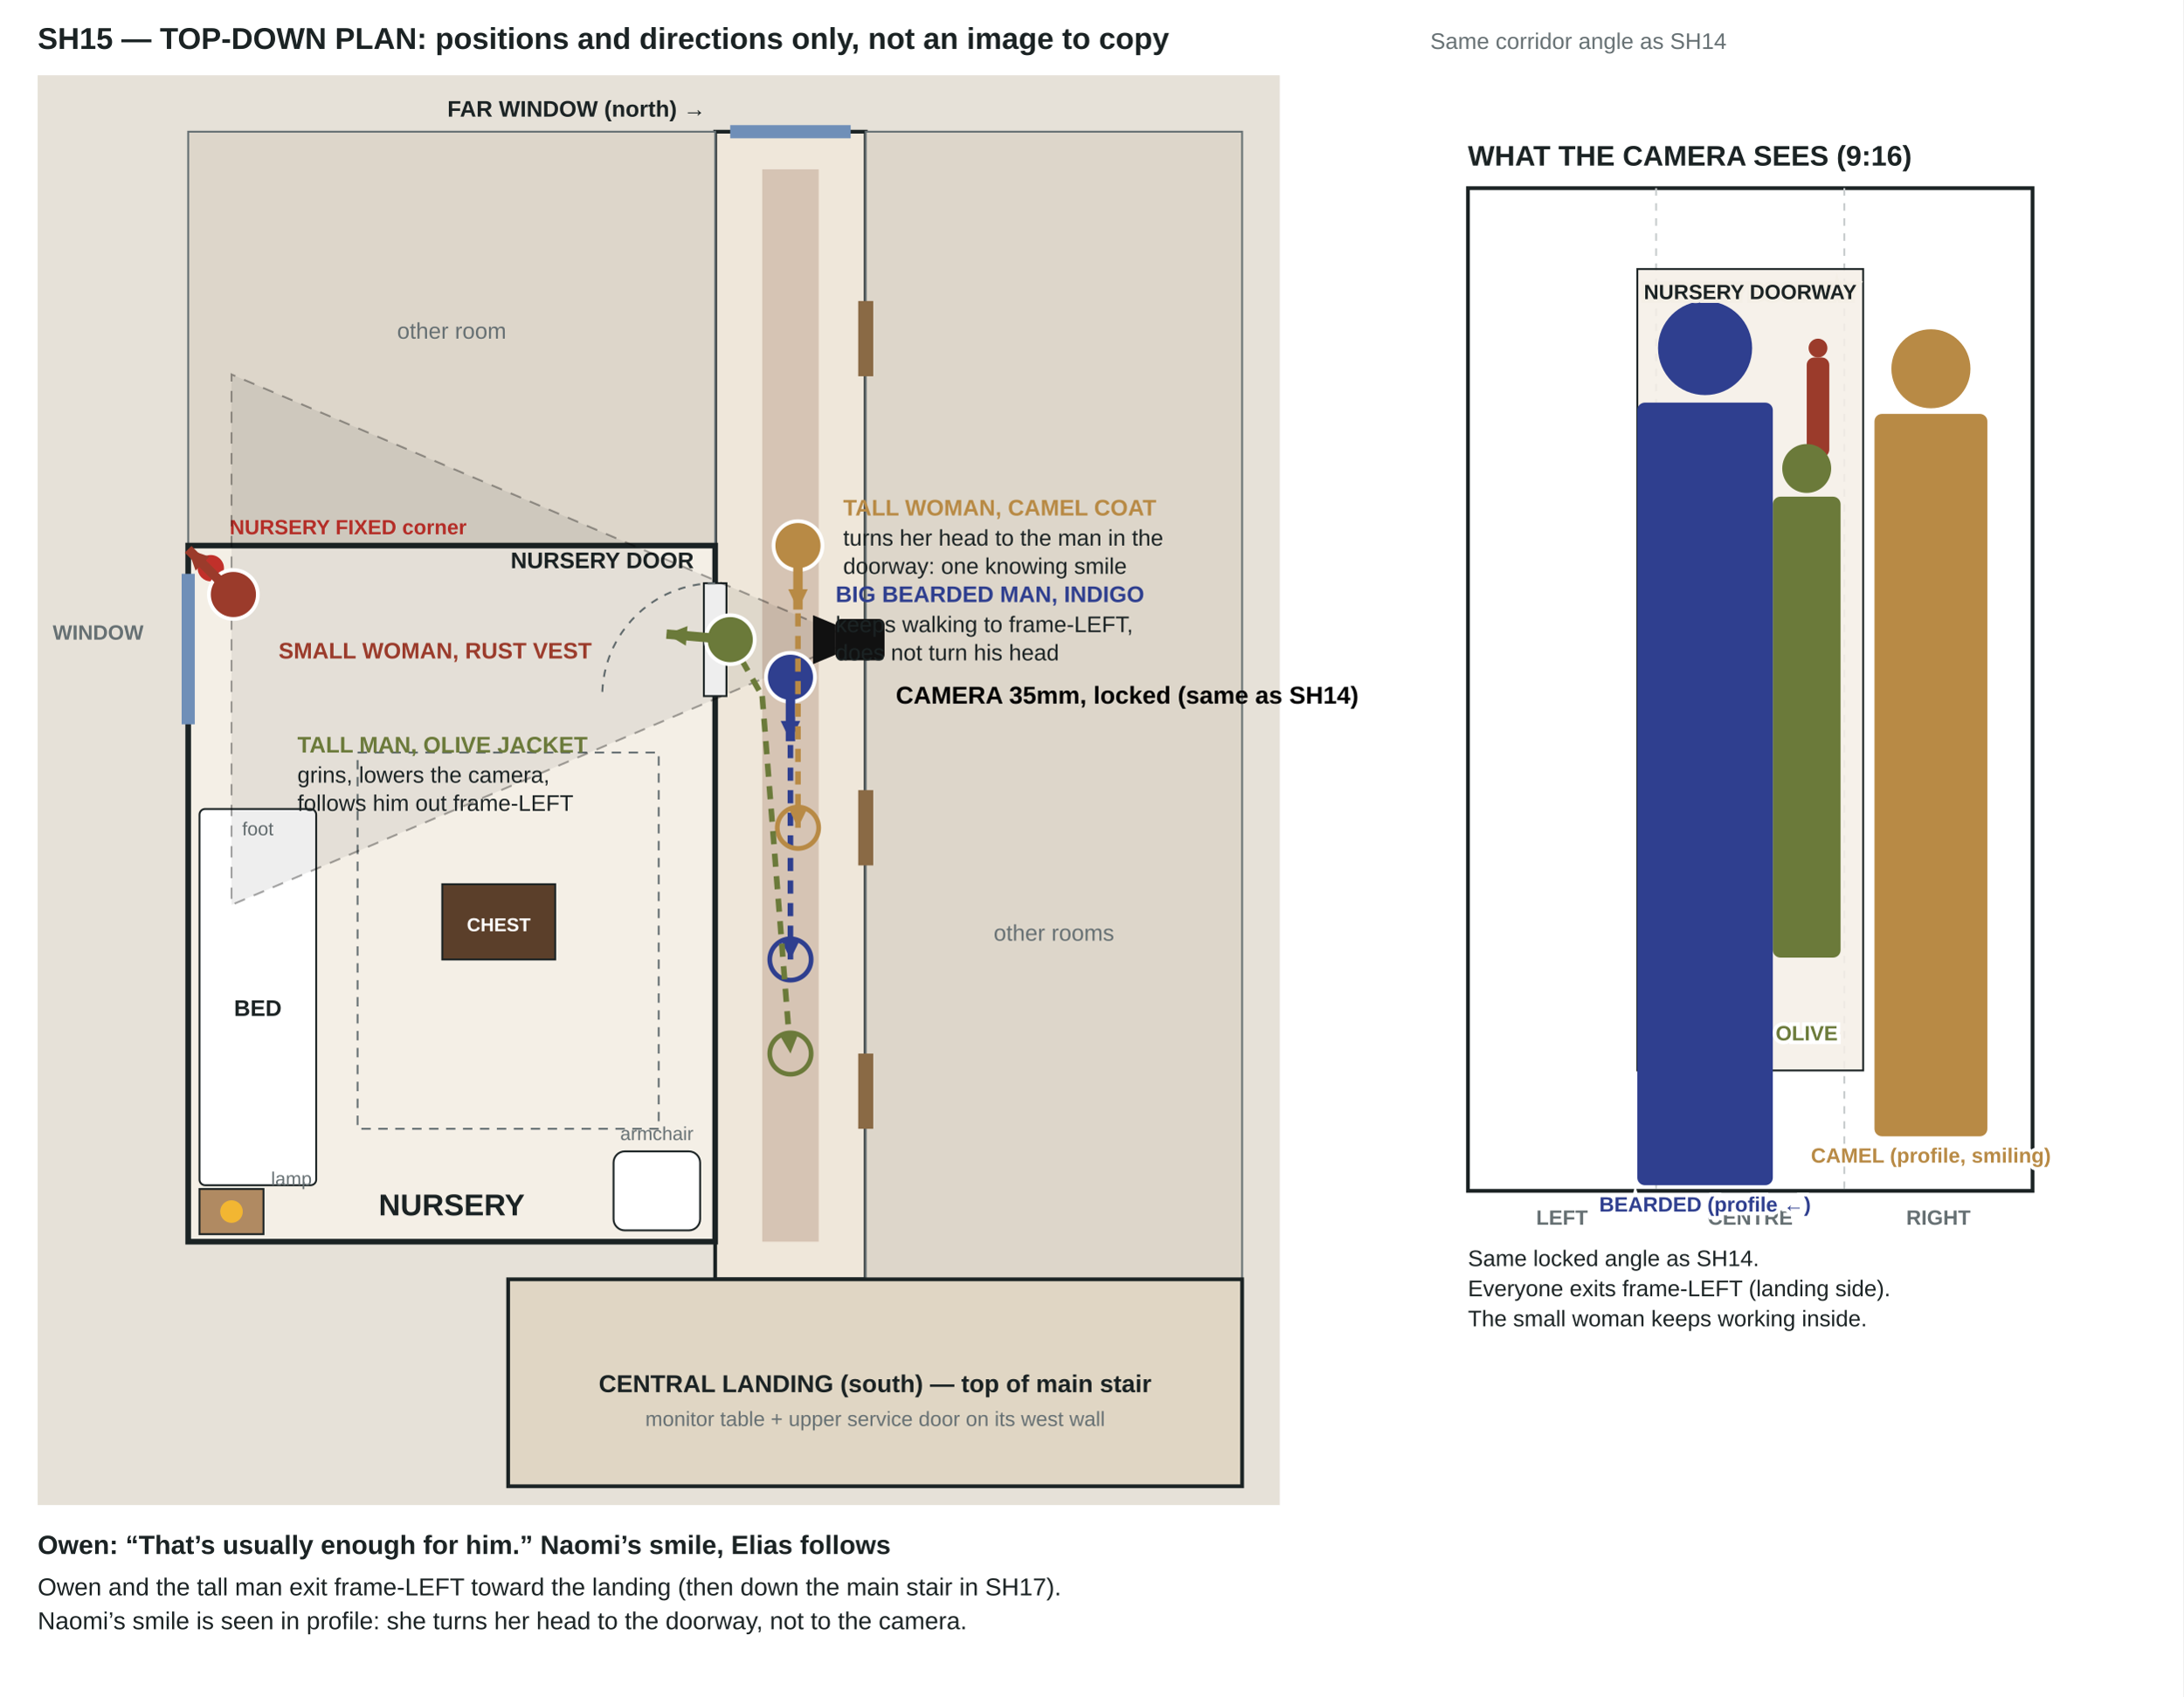
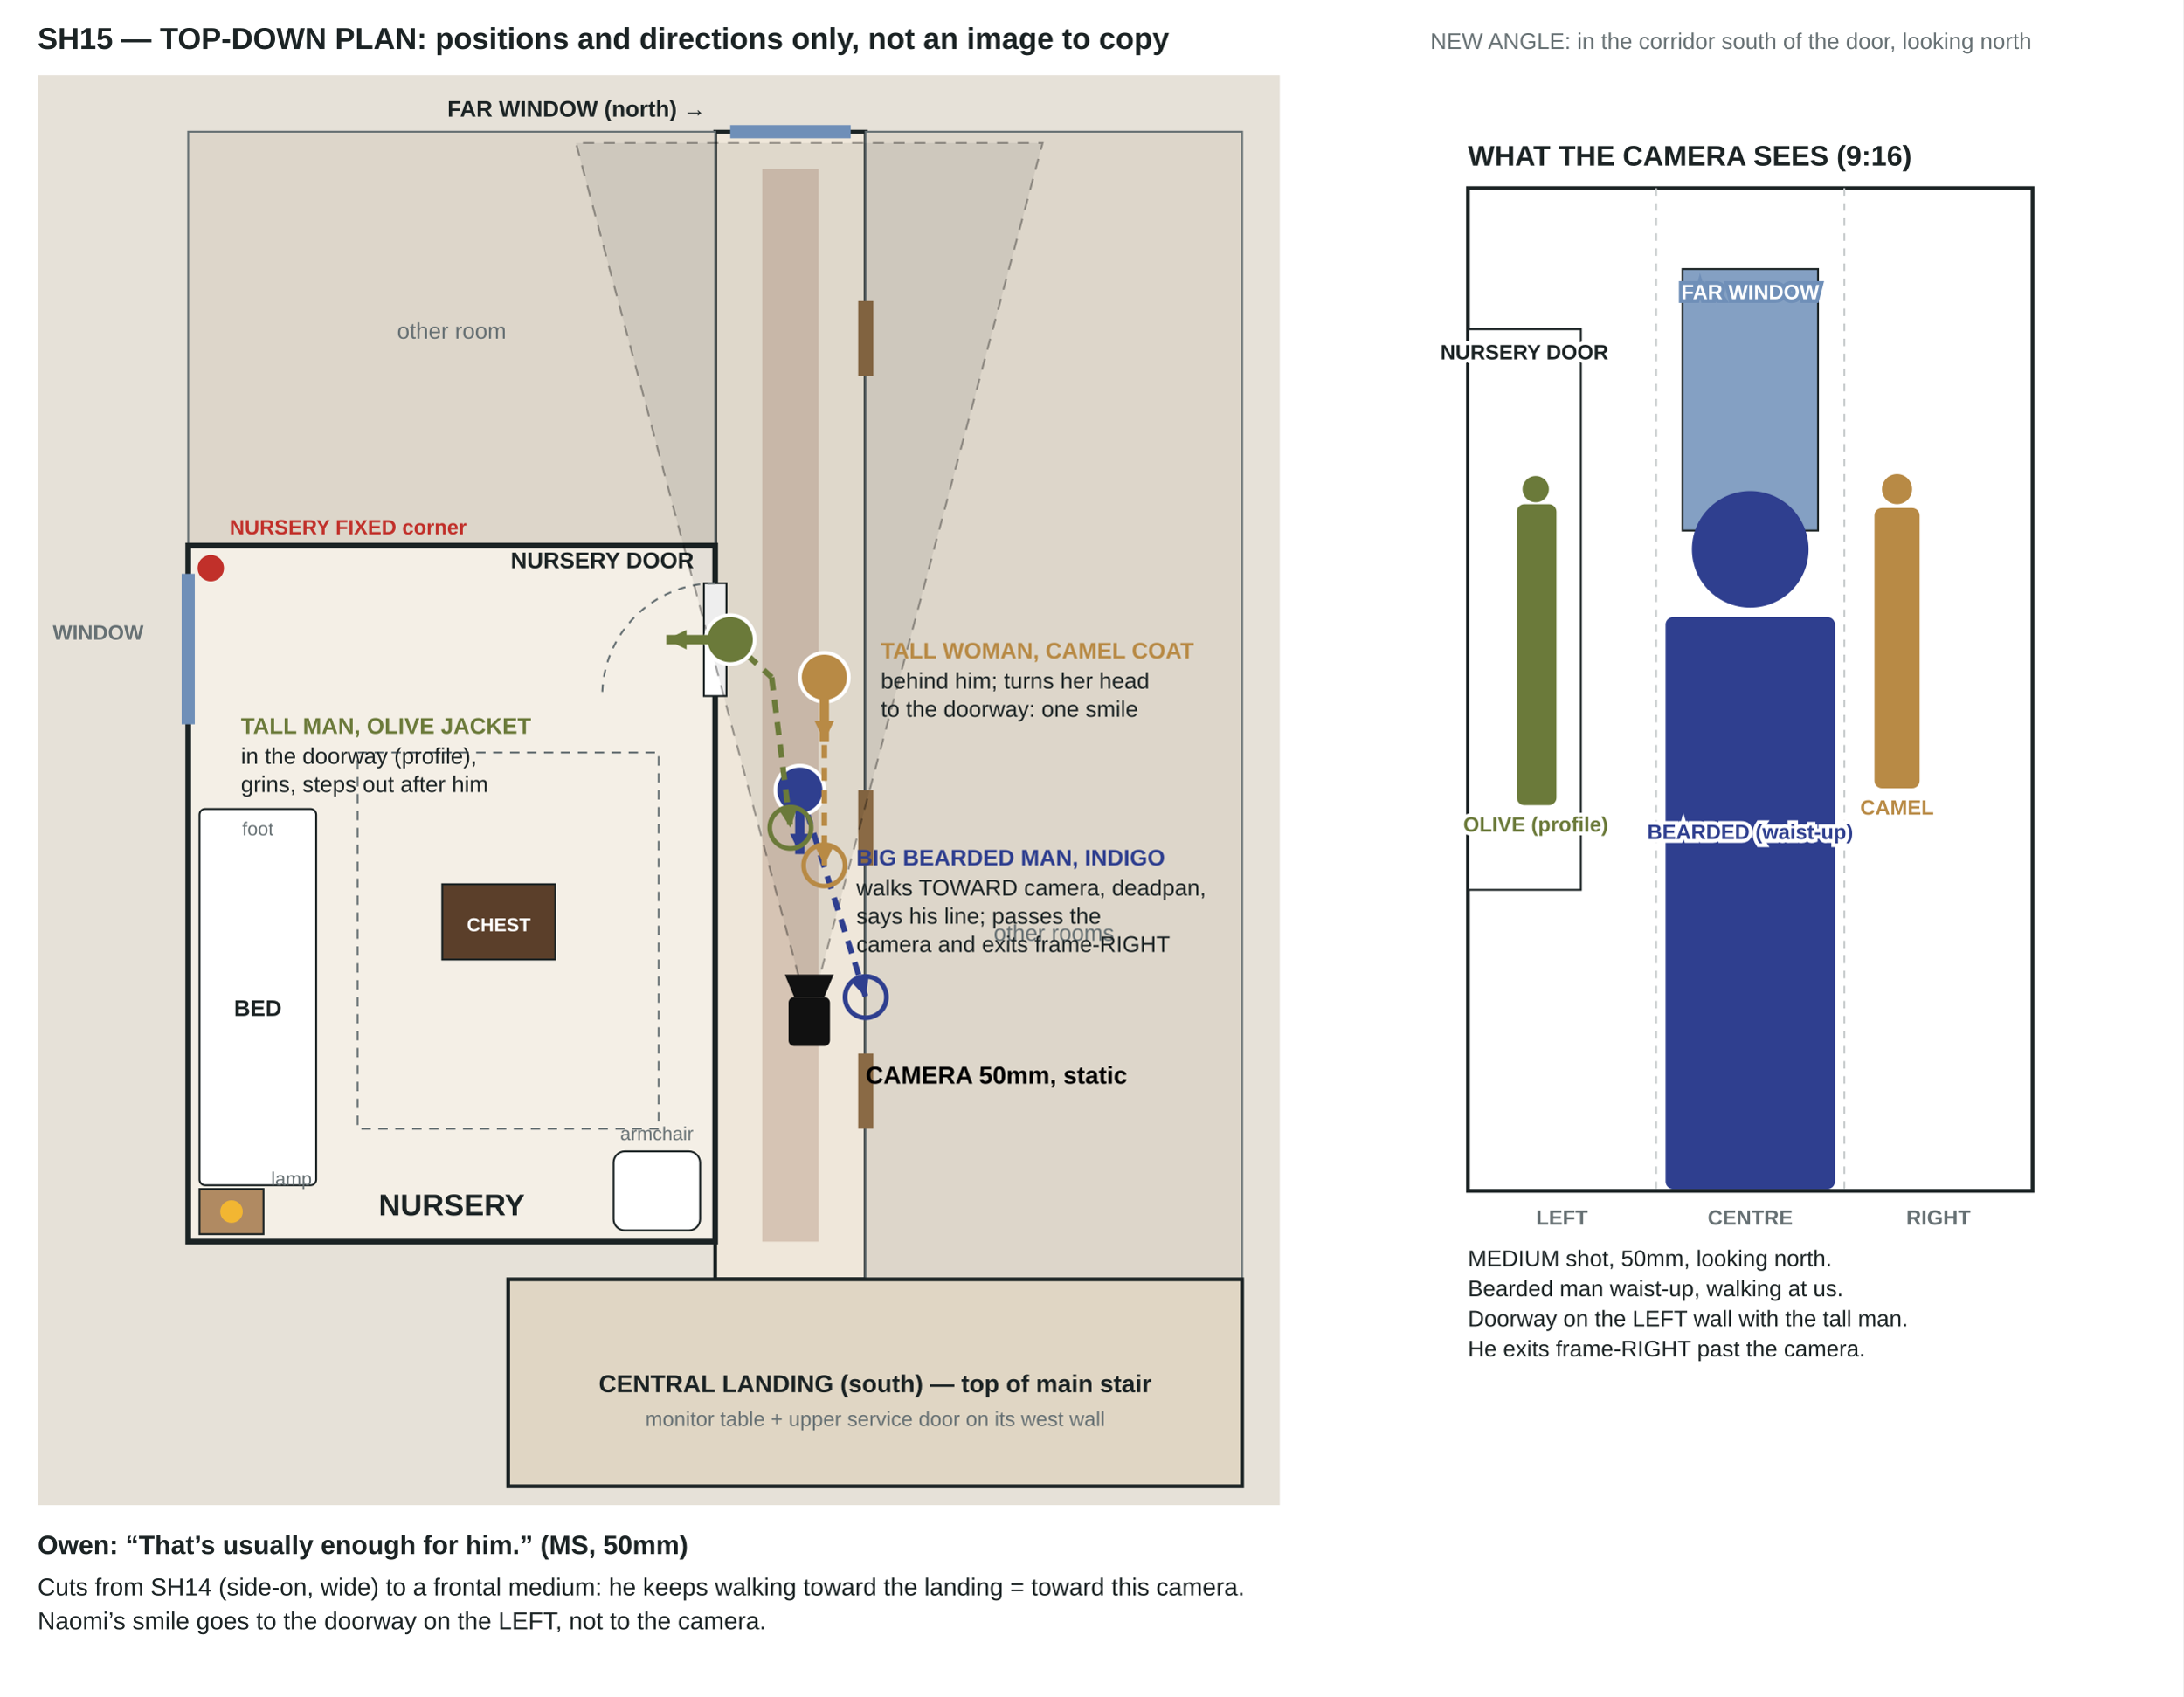
<svg xmlns="http://www.w3.org/2000/svg" width="1160" height="902" viewBox="0 0 1160 902">
  <rect width="100%" height="100%" fill="#ffffff" />
  <g transform="translate(20,40)">
    <rect x="0" y="0" width="660" height="760" fill="#e6e1d8" />
    <rect x="360" y="30" width="80" height="610" fill="#efe7da" stroke="#1b2324" stroke-width="2" />
    <rect x="385" y="50" width="30" height="570" fill="#b99a86" opacity="0.45" />
    <line x1="368" y1="30" x2="432" y2="30" stroke="#6f8fb8" stroke-width="7" />
    <text x="452" y="330" font-size="13" fill="#1b2324" text-anchor="start" font-weight="700" font-family="Arial, Helvetica, sans-serif">UPPER CORRIDOR</text>
    <rect x="440" y="30" width="200" height="610" fill="#ddd6ca" stroke="#667073" />
    <rect x="436" y="120" width="8" height="40" fill="#8a6a45" />
    <rect x="436" y="380" width="8" height="40" fill="#8a6a45" />
    <rect x="436" y="520" width="8" height="40" fill="#8a6a45" />
    <text x="540" y="460" font-size="12" fill="#667073" text-anchor="middle" font-weight="400" font-family="Arial, Helvetica, sans-serif">other rooms</text>
    <rect x="80" y="30" width="280" height="220" fill="#ddd6ca" stroke="#667073" />
    <text x="220" y="140" font-size="12" fill="#667073" text-anchor="middle" font-weight="400" font-family="Arial, Helvetica, sans-serif">other room</text>
    <text x="355" y="22" font-size="12" fill="#1b2324" text-anchor="end" font-weight="700" font-family="Arial, Helvetica, sans-serif">FAR WINDOW (north) →</text>
    <rect x="250" y="640" width="390" height="110" fill="#e0d6c4" stroke="#1b2324" stroke-width="2" />
    <text x="445" y="700" font-size="13" fill="#1b2324" text-anchor="middle" font-weight="700" font-family="Arial, Helvetica, sans-serif">CENTRAL LANDING (south) — top of main stair</text>
    <text x="445" y="718" font-size="11" fill="#667073" text-anchor="middle" font-weight="400" font-family="Arial, Helvetica, sans-serif">monitor table + upper service door on its west wall</text>
    <rect x="80" y="250" width="280" height="370" fill="#f4efe6" stroke="#1b2324" stroke-width="3" />
    <text x="220" y="606" font-size="16" fill="#1b2324" text-anchor="middle" font-weight="700" font-family="Arial, Helvetica, sans-serif">NURSERY</text>
    <line x1="80" y1="265" x2="80" y2="345" stroke="#6f8fb8" stroke-width="7" />
    <text x="8" y="300" font-size="11" fill="#667073" text-anchor="start" font-weight="700" font-family="Arial, Helvetica, sans-serif">WINDOW</text>
    <rect x="354" y="270" width="12" height="60" fill="#ffffff" stroke="#1b2324" />
    <path d="M360 270 A60 60 0 0 0 300 330" fill="none" stroke="#667073" stroke-dasharray="4 4" />
    <text x="300" y="262" font-size="12" fill="#1b2324" text-anchor="middle" font-weight="700" font-family="Arial, Helvetica, sans-serif">NURSERY DOOR</text>
    <rect x="86" y="390" width="62" height="200" rx="3" fill="#ffffff" stroke="#1b2324" />
    <text x="117" y="500" font-size="12" fill="#1b2324" text-anchor="middle" font-weight="700" font-family="Arial, Helvetica, sans-serif">BED</text>
    <text x="117" y="404" font-size="10" fill="#667073" text-anchor="middle" font-weight="400" font-family="Arial, Helvetica, sans-serif">foot</text>
    <rect x="86" y="592" width="34" height="24" fill="#b08a62" stroke="#1b2324" />
    <circle cx="103" cy="604" r="6" fill="#f2b632" />
    <text x="124" y="590" font-size="10" fill="#667073" text-anchor="start" font-weight="400" font-family="Arial, Helvetica, sans-serif">lamp</text>
    <rect x="306" y="572" width="46" height="42" rx="6" fill="#ffffff" stroke="#1b2324" />
    <text x="329" y="566" font-size="10" fill="#667073" text-anchor="middle" font-weight="400" font-family="Arial, Helvetica, sans-serif">armchair</text>
    <rect x="170" y="360" width="160" height="200" fill="none" stroke="#667073" stroke-dasharray="5 4" />
    <rect x="215" y="430" width="60" height="40" fill="#5b3f2a" stroke="#1b2324" />
    <text x="245" y="455" font-size="10" fill="#ffffff" text-anchor="middle" font-weight="700" font-family="Arial, Helvetica, sans-serif">CHEST</text>
    <circle cx="92" cy="262" r="7" fill="#c1302a" />
    <text x="102" y="244" font-size="11" fill="#c1302a" text-anchor="start" font-weight="700" font-family="Arial, Helvetica, sans-serif">NURSERY FIXED corner</text>
-     <polygon points="434,300 103,441 103,159" fill="#000000" fill-opacity="0.07" stroke="#000" stroke-opacity="0.35" stroke-dasharray="6 5" />
-     <g transform="translate(434,300) rotate(180)">
+     <polygon points="410,500 286,36 534,36" fill="#000000" fill-opacity="0.07" stroke="#000" stroke-opacity="0.35" stroke-dasharray="6 5" />
+     <g transform="translate(410,500) rotate(-90)">
      <rect x="-16" y="-11" width="26" height="22" rx="3" fill="#111" />
      <polygon points="10,-8 22,-13 22,13 10,8" fill="#111" />
    </g>
-     <text x="456" y="334" font-size="13" fill="#000" text-anchor="start" font-weight="700" font-family="Arial, Helvetica, sans-serif">CAMERA 35mm, locked (same as SH14)</text>
-     <line x1="400" y1="320" x2="400" y2="470" stroke="#2f3f8f" stroke-width="3" stroke-dasharray="7 5" />
-     <polygon points="400,470 394.8,459.2 405.2,459.2" fill="#2f3f8f" />
-     <circle cx="400" cy="470" r="11" fill="none" stroke="#2f3f8f" stroke-width="2.5" />
-     <circle cx="400" cy="320" r="13" fill="#2f3f8f" stroke="#fff" stroke-width="2" />
-     <line x1="400" y1="320" x2="400.0" y2="354.0" stroke="#2f3f8f" stroke-width="5" />
-     <polygon points="400.0,354.0 394.8,343.2 405.2,343.2" fill="#2f3f8f" />
-     <text x="424" y="280" font-size="12" fill="#2f3f8f" text-anchor="start" font-weight="700" font-family="Arial, Helvetica, sans-serif">BIG BEARDED MAN, INDIGO</text>
-     <text x="424" y="296" font-size="12" fill="#1b2324" text-anchor="start" font-weight="400" font-family="Arial, Helvetica, sans-serif">keeps walking to frame-LEFT,</text>
-     <text x="424" y="311" font-size="12" fill="#1b2324" text-anchor="start" font-weight="400" font-family="Arial, Helvetica, sans-serif">does not turn his head</text>
-     <line x1="404" y1="250" x2="404" y2="400" stroke="#b88a45" stroke-width="3" stroke-dasharray="7 5" />
-     <polygon points="404,400 398.8,389.2 409.2,389.2" fill="#b88a45" />
-     <circle cx="404" cy="400" r="11" fill="none" stroke="#b88a45" stroke-width="2.5" />
-     <circle cx="404" cy="250" r="13" fill="#b88a45" stroke="#fff" stroke-width="2" />
-     <line x1="404" y1="250" x2="404.0" y2="284.0" stroke="#b88a45" stroke-width="5" />
-     <polygon points="404.0,284.0 398.8,273.2 409.2,273.2" fill="#b88a45" />
-     <text x="428" y="234" font-size="12" fill="#b88a45" text-anchor="start" font-weight="700" font-family="Arial, Helvetica, sans-serif">TALL WOMAN, CAMEL COAT</text>
-     <text x="428" y="250" font-size="12" fill="#1b2324" text-anchor="start" font-weight="400" font-family="Arial, Helvetica, sans-serif">turns her head to the man in the</text>
-     <text x="428" y="265" font-size="12" fill="#1b2324" text-anchor="start" font-weight="400" font-family="Arial, Helvetica, sans-serif">doorway: one knowing smile</text>
-     <line x1="368" y1="300" x2="385" y2="330" stroke="#6b7a3a" stroke-width="3" stroke-dasharray="7 5" />
-     <line x1="385" y1="330" x2="400" y2="520" stroke="#6b7a3a" stroke-width="3" stroke-dasharray="7 5" />
-     <polygon points="400,520 393.9,509.6 404.4,508.8" fill="#6b7a3a" />
-     <circle cx="400" cy="520" r="11" fill="none" stroke="#6b7a3a" stroke-width="2.5" />
+     <text x="440" y="536" font-size="13" fill="#000" text-anchor="start" font-weight="700" font-family="Arial, Helvetica, sans-serif">CAMERA 50mm, static</text>
+     <line x1="405" y1="380" x2="440" y2="490" stroke="#2f3f8f" stroke-width="3" stroke-dasharray="7 5" />
+     <polygon points="440,490 431.7,481.3 441.7,478.1" fill="#2f3f8f" />
+     <circle cx="440" cy="490" r="11" fill="none" stroke="#2f3f8f" stroke-width="2.5" />
+     <circle cx="405" cy="380" r="13" fill="#2f3f8f" stroke="#fff" stroke-width="2" />
+     <line x1="405" y1="380" x2="405.0" y2="414.0" stroke="#2f3f8f" stroke-width="5" />
+     <polygon points="405.0,414.0 399.8,403.2 410.2,403.2" fill="#2f3f8f" />
+     <text x="435" y="420" font-size="12" fill="#2f3f8f" text-anchor="start" font-weight="700" font-family="Arial, Helvetica, sans-serif">BIG BEARDED MAN, INDIGO</text>
+     <text x="435" y="436" font-size="12" fill="#1b2324" text-anchor="start" font-weight="400" font-family="Arial, Helvetica, sans-serif">walks TOWARD camera, deadpan,</text>
+     <text x="435" y="451" font-size="12" fill="#1b2324" text-anchor="start" font-weight="400" font-family="Arial, Helvetica, sans-serif">says his line; passes the</text>
+     <text x="435" y="466" font-size="12" fill="#1b2324" text-anchor="start" font-weight="400" font-family="Arial, Helvetica, sans-serif">camera and exits frame-RIGHT</text>
+     <line x1="418" y1="320" x2="418" y2="420" stroke="#b88a45" stroke-width="3" stroke-dasharray="7 5" />
+     <polygon points="418,420 412.8,409.2 423.2,409.2" fill="#b88a45" />
+     <circle cx="418" cy="420" r="11" fill="none" stroke="#b88a45" stroke-width="2.5" />
+     <circle cx="418" cy="320" r="13" fill="#b88a45" stroke="#fff" stroke-width="2" />
+     <line x1="418" y1="320" x2="418.0" y2="354.0" stroke="#b88a45" stroke-width="5" />
+     <polygon points="418.0,354.0 412.8,343.2 423.2,343.2" fill="#b88a45" />
+     <text x="448" y="310" font-size="12" fill="#b88a45" text-anchor="start" font-weight="700" font-family="Arial, Helvetica, sans-serif">TALL WOMAN, CAMEL COAT</text>
+     <text x="448" y="326" font-size="12" fill="#1b2324" text-anchor="start" font-weight="400" font-family="Arial, Helvetica, sans-serif">behind him; turns her head</text>
+     <text x="448" y="341" font-size="12" fill="#1b2324" text-anchor="start" font-weight="400" font-family="Arial, Helvetica, sans-serif">to the doorway: one smile</text>
+     <line x1="368" y1="300" x2="390" y2="320" stroke="#6b7a3a" stroke-width="3" stroke-dasharray="7 5" />
+     <line x1="390" y1="320" x2="400" y2="400" stroke="#6b7a3a" stroke-width="3" stroke-dasharray="7 5" />
+     <polygon points="400,400 393.5,389.9 403.8,388.6" fill="#6b7a3a" />
+     <circle cx="400" cy="400" r="11" fill="none" stroke="#6b7a3a" stroke-width="2.5" />
    <circle cx="368" cy="300" r="13" fill="#6b7a3a" stroke="#fff" stroke-width="2" />
-     <line x1="368" y1="300" x2="334.129" y2="297.037" stroke="#6b7a3a" stroke-width="5" />
-     <polygon points="334.129,297.037 345.3,292.8 344.4,303.2" fill="#6b7a3a" />
-     <text x="138" y="360" font-size="12" fill="#6b7a3a" text-anchor="start" font-weight="700" font-family="Arial, Helvetica, sans-serif">TALL MAN, OLIVE JACKET</text>
-     <text x="138" y="376" font-size="12" fill="#1b2324" text-anchor="start" font-weight="400" font-family="Arial, Helvetica, sans-serif">grins, lowers the camera,</text>
-     <text x="138" y="391" font-size="12" fill="#1b2324" text-anchor="start" font-weight="400" font-family="Arial, Helvetica, sans-serif">follows him out frame-LEFT</text>
-     <circle cx="104" cy="276" r="13" fill="#9b3b2b" stroke="#fff" stroke-width="2" />
-     <line x1="104" y1="276" x2="79.958" y2="251.958" stroke="#9b3b2b" stroke-width="5" />
-     <polygon points="79.958,251.958 91.3,255.9 83.9,263.3" fill="#9b3b2b" />
-     <text x="128" y="310" font-size="12" fill="#9b3b2b" text-anchor="start" font-weight="700" font-family="Arial, Helvetica, sans-serif">SMALL WOMAN, RUST VEST</text>
+     <line x1="368" y1="300" x2="334.0" y2="300.0" stroke="#6b7a3a" stroke-width="5" />
+     <polygon points="334.0,300.0 344.8,294.8 344.8,305.2" fill="#6b7a3a" />
+     <text x="108" y="350" font-size="12" fill="#6b7a3a" text-anchor="start" font-weight="700" font-family="Arial, Helvetica, sans-serif">TALL MAN, OLIVE JACKET</text>
+     <text x="108" y="366" font-size="12" fill="#1b2324" text-anchor="start" font-weight="400" font-family="Arial, Helvetica, sans-serif">in the doorway (profile),</text>
+     <text x="108" y="381" font-size="12" fill="#1b2324" text-anchor="start" font-weight="400" font-family="Arial, Helvetica, sans-serif">grins, steps out after him</text>
    <text x="760" y="48" font-size="15" fill="#1b2324" text-anchor="start" font-weight="700" font-family="Arial, Helvetica, sans-serif">WHAT THE CAMERA SEES (9:16)</text>
    <rect x="760" y="60" width="300" height="533" fill="#ffffff" stroke="#1b2324" stroke-width="2" />
    <line x1="860" y1="60" x2="860" y2="593" stroke="#c8cccd" stroke-dasharray="4 4" />
    <line x1="960" y1="60" x2="960" y2="593" stroke="#c8cccd" stroke-dasharray="4 4" />
    <text x="810.0" y="611" font-size="11" fill="#667073" text-anchor="middle" font-weight="600" font-family="Arial, Helvetica, sans-serif">LEFT</text>
    <text x="910.0" y="611" font-size="11" fill="#667073" text-anchor="middle" font-weight="600" font-family="Arial, Helvetica, sans-serif">CENTRE</text>
    <text x="1010.0" y="611" font-size="11" fill="#667073" text-anchor="middle" font-weight="600" font-family="Arial, Helvetica, sans-serif">RIGHT</text>
-     <rect x="850" y="103" width="120" height="426" fill="#f4efe6" fill-opacity="0.85" stroke="#1b2324" />
-     <circle cx="946" cy="145" r="5" fill="#9b3b2b" />
-     <rect x="940" y="150" width="12" height="53" rx="4" fill="#9b3b2b" />
-     <circle cx="940" cy="209" r="13" fill="#6b7a3a" />
-     <rect x="922" y="224" width="36" height="245" rx="4" fill="#6b7a3a" />
-     <circle cx="886" cy="145" r="25" fill="#2f3f8f" />
-     <rect x="850" y="174" width="72" height="416" rx="4" fill="#2f3f8f" />
-     <circle cx="1006" cy="156" r="21" fill="#b88a45" />
-     <rect x="976" y="180" width="60" height="384" rx="4" fill="#b88a45" />
-     <text x="910" y="119" font-size="11" fill="#1b2324" text-anchor="middle" font-weight="700" font-family="Arial, Helvetica, sans-serif" paint-order="stroke" stroke="#f4efe6" stroke-width="4">NURSERY DOORWAY</text>
-     <text x="940" y="513" font-size="11" fill="#6b7a3a" text-anchor="middle" font-weight="700" font-family="Arial, Helvetica, sans-serif" paint-order="stroke" stroke="#ffffff" stroke-width="4">OLIVE</text>
-     <text x="886" y="604" font-size="11" fill="#2f3f8f" text-anchor="middle" font-weight="700" font-family="Arial, Helvetica, sans-serif" paint-order="stroke" stroke="#ffffff" stroke-width="4">BEARDED (profile ←)</text>
-     <text x="1006" y="578" font-size="11" fill="#b88a45" text-anchor="middle" font-weight="700" font-family="Arial, Helvetica, sans-serif" paint-order="stroke" stroke="#ffffff" stroke-width="4">CAMEL (profile, smiling)</text>
-     <text x="760" y="633" font-size="12" fill="#1b2324" text-anchor="start" font-weight="400" font-family="Arial, Helvetica, sans-serif">Same locked angle as SH14.</text>
-     <text x="760" y="649" font-size="12" fill="#1b2324" text-anchor="start" font-weight="400" font-family="Arial, Helvetica, sans-serif">Everyone exits frame-LEFT (landing side).</text>
-     <text x="760" y="665" font-size="12" fill="#1b2324" text-anchor="start" font-weight="400" font-family="Arial, Helvetica, sans-serif">The small woman keeps working inside.</text>
+     <clipPath id="frameclip">
+       <rect x="760" y="60" width="300" height="533" />
+     </clipPath>
+     <g clip-path="url(#frameclip)">
+       <rect x="874" y="103" width="72" height="139" fill="#6f8fb8" fill-opacity="0.85" stroke="#1b2324" />
+       <rect x="760" y="135" width="60" height="298" fill="#ffffff" fill-opacity="0.85" stroke="#1b2324" />
+       <circle cx="796" cy="220" r="7" fill="#6b7a3a" />
+       <rect x="786" y="228" width="21" height="160" rx="4" fill="#6b7a3a" />
+       <circle cx="988" cy="220" r="8" fill="#b88a45" />
+       <rect x="976" y="230" width="24" height="149" rx="4" fill="#b88a45" />
+       <circle cx="910" cy="252" r="31" fill="#2f3f8f" />
+       <rect x="865" y="288" width="90" height="304" rx="4" fill="#2f3f8f" />
+     </g>
+     <text x="910" y="119" font-size="11" fill="#ffffff" text-anchor="middle" font-weight="700" font-family="Arial, Helvetica, sans-serif" paint-order="stroke" stroke="#6f8fb8" stroke-width="4">FAR WINDOW</text>
+     <text x="790" y="151" font-size="11" fill="#1b2324" text-anchor="middle" font-weight="700" font-family="Arial, Helvetica, sans-serif" paint-order="stroke" stroke="#ffffff" stroke-width="4">NURSERY DOOR</text>
+     <text x="796" y="402" font-size="11" fill="#6b7a3a" text-anchor="middle" font-weight="700" font-family="Arial, Helvetica, sans-serif" paint-order="stroke" stroke="#ffffff" stroke-width="4">OLIVE (profile)</text>
+     <text x="988" y="393" font-size="11" fill="#b88a45" text-anchor="middle" font-weight="700" font-family="Arial, Helvetica, sans-serif" paint-order="stroke" stroke="#ffffff" stroke-width="4">CAMEL</text>
+     <text x="910" y="406" font-size="11" fill="#2f3f8f" text-anchor="middle" font-weight="700" font-family="Arial, Helvetica, sans-serif" paint-order="stroke" stroke="#ffffff" stroke-width="4">BEARDED (waist-up)</text>
+     <text x="760" y="633" font-size="12" fill="#1b2324" text-anchor="start" font-weight="400" font-family="Arial, Helvetica, sans-serif">MEDIUM shot, 50mm, looking north.</text>
+     <text x="760" y="649" font-size="12" fill="#1b2324" text-anchor="start" font-weight="400" font-family="Arial, Helvetica, sans-serif">Bearded man waist-up, walking at us.</text>
+     <text x="760" y="665" font-size="12" fill="#1b2324" text-anchor="start" font-weight="400" font-family="Arial, Helvetica, sans-serif">Doorway on the LEFT wall with the tall man.</text>
+     <text x="760" y="681" font-size="12" fill="#1b2324" text-anchor="start" font-weight="400" font-family="Arial, Helvetica, sans-serif">He exits frame-RIGHT past the camera.</text>
  </g>
  <text x="20" y="26" font-size="16" fill="#1b2324" text-anchor="start" font-weight="700" font-family="Arial, Helvetica, sans-serif">SH15 — TOP-DOWN PLAN: positions and directions only, not an image to copy</text>
-   <text x="20" y="826" font-size="14" fill="#1b2324" text-anchor="start" font-weight="700" font-family="Arial, Helvetica, sans-serif">Owen: “That’s usually enough for him.” Naomi’s smile, Elias follows</text>
-   <text x="760" y="26" font-size="12" fill="#667073" text-anchor="start" font-weight="400" font-family="Arial, Helvetica, sans-serif">Same corridor angle as SH14</text>
-   <text x="20" y="848" font-size="13" fill="#1b2324" text-anchor="start" font-weight="400" font-family="Arial, Helvetica, sans-serif">Owen and the tall man exit frame-LEFT toward the landing (then down the main stair in SH17).</text>
-   <text x="20" y="866" font-size="13" fill="#1b2324" text-anchor="start" font-weight="400" font-family="Arial, Helvetica, sans-serif">Naomi’s smile is seen in profile: she turns her head to the doorway, not to the camera.</text>
+   <text x="20" y="826" font-size="14" fill="#1b2324" text-anchor="start" font-weight="700" font-family="Arial, Helvetica, sans-serif">Owen: “That’s usually enough for him.” (MS, 50mm)</text>
+   <text x="760" y="26" font-size="12" fill="#667073" text-anchor="start" font-weight="400" font-family="Arial, Helvetica, sans-serif">NEW ANGLE: in the corridor south of the door, looking north</text>
+   <text x="20" y="848" font-size="13" fill="#1b2324" text-anchor="start" font-weight="400" font-family="Arial, Helvetica, sans-serif">Cuts from SH14 (side-on, wide) to a frontal medium: he keeps walking toward the landing = toward this camera.</text>
+   <text x="20" y="866" font-size="13" fill="#1b2324" text-anchor="start" font-weight="400" font-family="Arial, Helvetica, sans-serif">Naomi’s smile goes to the doorway on the LEFT, not to the camera.</text>
</svg>
